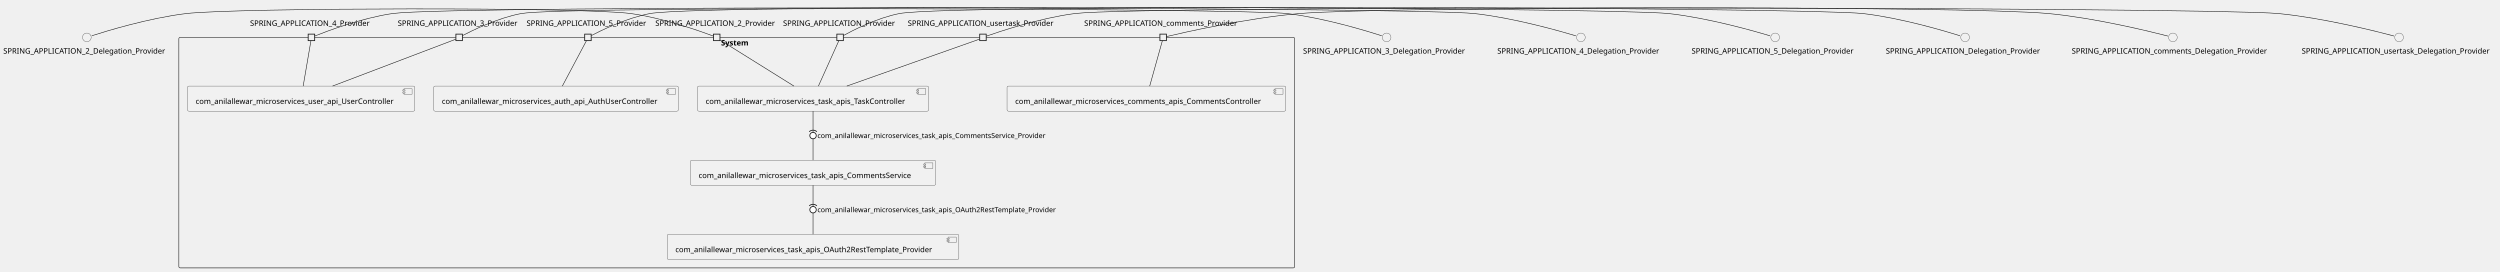
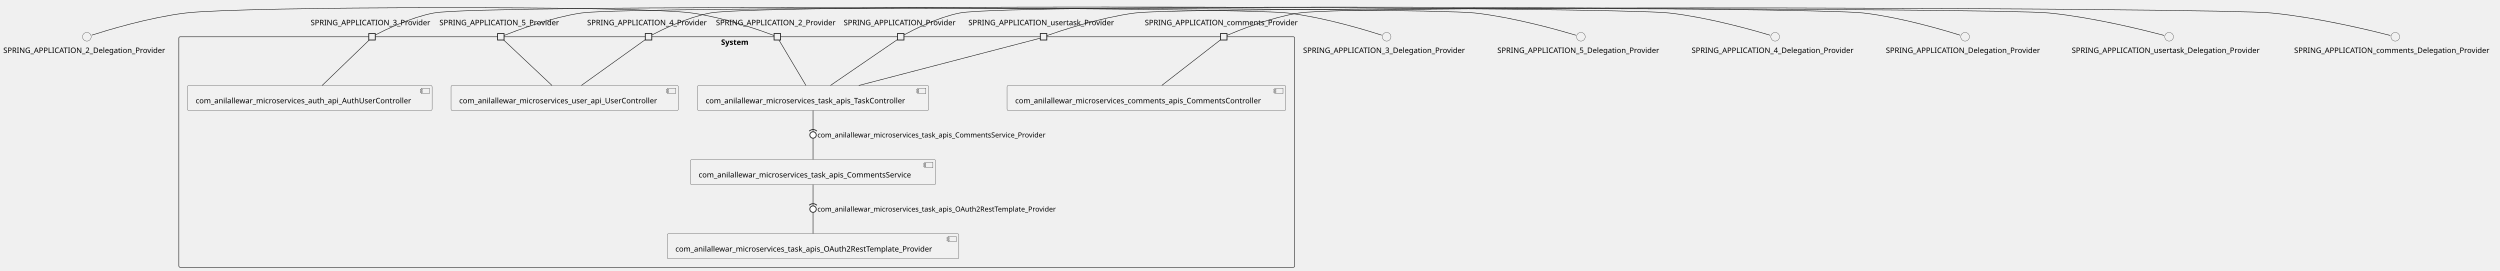
- <svg xmlns="http://www.w3.org/2000/svg" xmlns:xlink="http://www.w3.org/1999/xlink" contentStyleType="text/css" height="501px" preserveAspectRatio="none" style="width:4620px;height:501px;background:#FFFFFF;" version="1.1" viewBox="0 0 4620 501" width="4620px" zoomAndPan="magnify">
+ <svg xmlns="http://www.w3.org/2000/svg" xmlns:xlink="http://www.w3.org/1999/xlink" contentStyleType="text/css" height="499px" preserveAspectRatio="none" style="width:4620px;height:499px;background:#FFFFFF;" version="1.1" viewBox="0 0 4620 499" width="4620px" zoomAndPan="magnify">
  <defs />
  <g>
    <g id="cluster_System">
-       <rect fill="none" height="426" rx="2.5" ry="2.5" style="stroke:#181818;stroke-width:1.0;" width="2062" x="330.5" y="69.08" />
-       <text fill="#000000" font-family="sans-serif" font-size="14" font-weight="bold" lengthAdjust="spacing" textLength="58" x="1332.5" y="84.075">System</text>
+       <rect fill="none" height="426" rx="2.5" ry="2.5" style="stroke:#181818;stroke-width:1.0;" width="2062" x="330.5" y="67.95" />
+       <text fill="#000000" font-family="sans-serif" font-size="14" font-weight="bold" lengthAdjust="spacing" textLength="58" x="1332.5" y="82.945">System</text>
    </g>
    <g id="elem_com_anilallewar_microservices_auth_api_AuthUserController">
-       <a href="anilallewar-microservices-basics-spring-boot.repository#_t1bXiu_NEe6Wb-Z_0Llvpg" target="_top" title="anilallewar-microservices-basics-spring-boot.repository#_t1bXiu_NEe6Wb-Z_0Llvpg" xlink:actuate="onRequest" xlink:href="anilallewar-microservices-basics-spring-boot.repository#_t1bXiu_NEe6Wb-Z_0Llvpg" xlink:show="new" xlink:title="anilallewar-microservices-basics-spring-boot.repository#_t1bXiu_NEe6Wb-Z_0Llvpg" xlink:type="simple">
-         <rect fill="#F1F1F1" height="46.297" rx="2.5" ry="2.5" style="stroke:#181818;stroke-width:0.5;" width="452" x="801.5" y="159.08" />
-         <rect fill="#F1F1F1" height="10" style="stroke:#181818;stroke-width:0.5;" width="15" x="1233.5" y="164.08" />
-         <rect fill="#F1F1F1" height="2" style="stroke:#181818;stroke-width:0.5;" width="4" x="1231.5" y="166.08" />
-         <rect fill="#F1F1F1" height="2" style="stroke:#181818;stroke-width:0.5;" width="4" x="1231.5" y="170.08" />
-         <text fill="#000000" font-family="sans-serif" font-size="14" lengthAdjust="spacing" textLength="412" x="816.5" y="192.075">com_anilallewar_microservices_auth_api_AuthUserController</text>
+       <a href="anilallewar-microservices-basics-spring-boot.repository#_WLuI9PCWEe6Y6aG1penrLg" target="_top" title="anilallewar-microservices-basics-spring-boot.repository#_WLuI9PCWEe6Y6aG1penrLg" xlink:actuate="onRequest" xlink:href="anilallewar-microservices-basics-spring-boot.repository#_WLuI9PCWEe6Y6aG1penrLg" xlink:show="new" xlink:title="anilallewar-microservices-basics-spring-boot.repository#_WLuI9PCWEe6Y6aG1penrLg" xlink:type="simple">
+         <rect fill="#F1F1F1" height="46.297" rx="2.5" ry="2.5" style="stroke:#181818;stroke-width:0.5;" width="452" x="346.5" y="157.95" />
+         <rect fill="#F1F1F1" height="10" style="stroke:#181818;stroke-width:0.5;" width="15" x="778.5" y="162.95" />
+         <rect fill="#F1F1F1" height="2" style="stroke:#181818;stroke-width:0.5;" width="4" x="776.5" y="164.95" />
+         <rect fill="#F1F1F1" height="2" style="stroke:#181818;stroke-width:0.5;" width="4" x="776.5" y="168.95" />
+         <text fill="#000000" font-family="sans-serif" font-size="14" lengthAdjust="spacing" textLength="412" x="361.5" y="190.945">com_anilallewar_microservices_auth_api_AuthUserController</text>
      </a>
    </g>
    <g id="elem_com_anilallewar_microservices_comments_apis_CommentsController">
-       <a href="anilallewar-microservices-basics-spring-boot.repository#_t1bXiu_NEe6Wb-Z_0Llvpg" target="_top" title="anilallewar-microservices-basics-spring-boot.repository#_t1bXiu_NEe6Wb-Z_0Llvpg" xlink:actuate="onRequest" xlink:href="anilallewar-microservices-basics-spring-boot.repository#_t1bXiu_NEe6Wb-Z_0Llvpg" xlink:show="new" xlink:title="anilallewar-microservices-basics-spring-boot.repository#_t1bXiu_NEe6Wb-Z_0Llvpg" xlink:type="simple">
-         <rect fill="#F1F1F1" height="46.297" rx="2.5" ry="2.5" style="stroke:#181818;stroke-width:0.5;" width="515" x="1861" y="159.08" />
-         <rect fill="#F1F1F1" height="10" style="stroke:#181818;stroke-width:0.5;" width="15" x="2356" y="164.08" />
-         <rect fill="#F1F1F1" height="2" style="stroke:#181818;stroke-width:0.5;" width="4" x="2354" y="166.08" />
-         <rect fill="#F1F1F1" height="2" style="stroke:#181818;stroke-width:0.5;" width="4" x="2354" y="170.08" />
-         <text fill="#000000" font-family="sans-serif" font-size="14" lengthAdjust="spacing" textLength="475" x="1876" y="192.075">com_anilallewar_microservices_comments_apis_CommentsController</text>
+       <a href="anilallewar-microservices-basics-spring-boot.repository#_WLuI9PCWEe6Y6aG1penrLg" target="_top" title="anilallewar-microservices-basics-spring-boot.repository#_WLuI9PCWEe6Y6aG1penrLg" xlink:actuate="onRequest" xlink:href="anilallewar-microservices-basics-spring-boot.repository#_WLuI9PCWEe6Y6aG1penrLg" xlink:show="new" xlink:title="anilallewar-microservices-basics-spring-boot.repository#_WLuI9PCWEe6Y6aG1penrLg" xlink:type="simple">
+         <rect fill="#F1F1F1" height="46.297" rx="2.5" ry="2.5" style="stroke:#181818;stroke-width:0.5;" width="515" x="1861" y="157.95" />
+         <rect fill="#F1F1F1" height="10" style="stroke:#181818;stroke-width:0.5;" width="15" x="2356" y="162.95" />
+         <rect fill="#F1F1F1" height="2" style="stroke:#181818;stroke-width:0.5;" width="4" x="2354" y="164.95" />
+         <rect fill="#F1F1F1" height="2" style="stroke:#181818;stroke-width:0.5;" width="4" x="2354" y="168.95" />
+         <text fill="#000000" font-family="sans-serif" font-size="14" lengthAdjust="spacing" textLength="475" x="1876" y="190.945">com_anilallewar_microservices_comments_apis_CommentsController</text>
      </a>
    </g>
    <g id="elem_com_anilallewar_microservices_task_apis_CommentsService">
-       <a href="anilallewar-microservices-basics-spring-boot.repository#_t1bXiu_NEe6Wb-Z_0Llvpg" target="_top" title="anilallewar-microservices-basics-spring-boot.repository#_t1bXiu_NEe6Wb-Z_0Llvpg" xlink:actuate="onRequest" xlink:href="anilallewar-microservices-basics-spring-boot.repository#_t1bXiu_NEe6Wb-Z_0Llvpg" xlink:show="new" xlink:title="anilallewar-microservices-basics-spring-boot.repository#_t1bXiu_NEe6Wb-Z_0Llvpg" xlink:type="simple">
-         <rect fill="#F1F1F1" height="46.297" rx="2.5" ry="2.5" style="stroke:#181818;stroke-width:0.5;" width="453" x="1276" y="296.08" />
-         <rect fill="#F1F1F1" height="10" style="stroke:#181818;stroke-width:0.5;" width="15" x="1709" y="301.08" />
-         <rect fill="#F1F1F1" height="2" style="stroke:#181818;stroke-width:0.5;" width="4" x="1707" y="303.08" />
-         <rect fill="#F1F1F1" height="2" style="stroke:#181818;stroke-width:0.5;" width="4" x="1707" y="307.08" />
-         <text fill="#000000" font-family="sans-serif" font-size="14" lengthAdjust="spacing" textLength="413" x="1291" y="329.075">com_anilallewar_microservices_task_apis_CommentsService</text>
+       <a href="anilallewar-microservices-basics-spring-boot.repository#_WLuI9PCWEe6Y6aG1penrLg" target="_top" title="anilallewar-microservices-basics-spring-boot.repository#_WLuI9PCWEe6Y6aG1penrLg" xlink:actuate="onRequest" xlink:href="anilallewar-microservices-basics-spring-boot.repository#_WLuI9PCWEe6Y6aG1penrLg" xlink:show="new" xlink:title="anilallewar-microservices-basics-spring-boot.repository#_WLuI9PCWEe6Y6aG1penrLg" xlink:type="simple">
+         <rect fill="#F1F1F1" height="46.297" rx="2.5" ry="2.5" style="stroke:#181818;stroke-width:0.5;" width="453" x="1276" y="294.95" />
+         <rect fill="#F1F1F1" height="10" style="stroke:#181818;stroke-width:0.5;" width="15" x="1709" y="299.95" />
+         <rect fill="#F1F1F1" height="2" style="stroke:#181818;stroke-width:0.5;" width="4" x="1707" y="301.95" />
+         <rect fill="#F1F1F1" height="2" style="stroke:#181818;stroke-width:0.5;" width="4" x="1707" y="305.95" />
+         <text fill="#000000" font-family="sans-serif" font-size="14" lengthAdjust="spacing" textLength="413" x="1291" y="327.945">com_anilallewar_microservices_task_apis_CommentsService</text>
      </a>
    </g>
    <g id="elem_com_anilallewar_microservices_task_apis_OAuth2RestTemplate_Provider">
-       <a href="anilallewar-microservices-basics-spring-boot.repository#_t1bXiu_NEe6Wb-Z_0Llvpg" target="_top" title="anilallewar-microservices-basics-spring-boot.repository#_t1bXiu_NEe6Wb-Z_0Llvpg" xlink:actuate="onRequest" xlink:href="anilallewar-microservices-basics-spring-boot.repository#_t1bXiu_NEe6Wb-Z_0Llvpg" xlink:show="new" xlink:title="anilallewar-microservices-basics-spring-boot.repository#_t1bXiu_NEe6Wb-Z_0Llvpg" xlink:type="simple">
-         <rect fill="#F1F1F1" height="46.297" rx="2.5" ry="2.5" style="stroke:#181818;stroke-width:0.5;" width="539" x="1233" y="433.08" />
-         <rect fill="#F1F1F1" height="10" style="stroke:#181818;stroke-width:0.5;" width="15" x="1752" y="438.08" />
-         <rect fill="#F1F1F1" height="2" style="stroke:#181818;stroke-width:0.5;" width="4" x="1750" y="440.08" />
-         <rect fill="#F1F1F1" height="2" style="stroke:#181818;stroke-width:0.5;" width="4" x="1750" y="444.08" />
-         <text fill="#000000" font-family="sans-serif" font-size="14" lengthAdjust="spacing" textLength="499" x="1248" y="466.075">com_anilallewar_microservices_task_apis_OAuth2RestTemplate_Provider</text>
+       <a href="anilallewar-microservices-basics-spring-boot.repository#_WLuI9PCWEe6Y6aG1penrLg" target="_top" title="anilallewar-microservices-basics-spring-boot.repository#_WLuI9PCWEe6Y6aG1penrLg" xlink:actuate="onRequest" xlink:href="anilallewar-microservices-basics-spring-boot.repository#_WLuI9PCWEe6Y6aG1penrLg" xlink:show="new" xlink:title="anilallewar-microservices-basics-spring-boot.repository#_WLuI9PCWEe6Y6aG1penrLg" xlink:type="simple">
+         <rect fill="#F1F1F1" height="46.297" rx="2.5" ry="2.5" style="stroke:#181818;stroke-width:0.5;" width="539" x="1233" y="431.95" />
+         <rect fill="#F1F1F1" height="10" style="stroke:#181818;stroke-width:0.5;" width="15" x="1752" y="436.95" />
+         <rect fill="#F1F1F1" height="2" style="stroke:#181818;stroke-width:0.5;" width="4" x="1750" y="438.95" />
+         <rect fill="#F1F1F1" height="2" style="stroke:#181818;stroke-width:0.5;" width="4" x="1750" y="442.95" />
+         <text fill="#000000" font-family="sans-serif" font-size="14" lengthAdjust="spacing" textLength="499" x="1248" y="464.945">com_anilallewar_microservices_task_apis_OAuth2RestTemplate_Provider</text>
      </a>
    </g>
    <g id="elem_com_anilallewar_microservices_task_apis_TaskController">
-       <a href="anilallewar-microservices-basics-spring-boot.repository#_t1bXiu_NEe6Wb-Z_0Llvpg" target="_top" title="anilallewar-microservices-basics-spring-boot.repository#_t1bXiu_NEe6Wb-Z_0Llvpg" xlink:actuate="onRequest" xlink:href="anilallewar-microservices-basics-spring-boot.repository#_t1bXiu_NEe6Wb-Z_0Llvpg" xlink:show="new" xlink:title="anilallewar-microservices-basics-spring-boot.repository#_t1bXiu_NEe6Wb-Z_0Llvpg" xlink:type="simple">
-         <rect fill="#F1F1F1" height="46.297" rx="2.5" ry="2.5" style="stroke:#181818;stroke-width:0.5;" width="427" x="1289" y="159.08" />
-         <rect fill="#F1F1F1" height="10" style="stroke:#181818;stroke-width:0.5;" width="15" x="1696" y="164.08" />
-         <rect fill="#F1F1F1" height="2" style="stroke:#181818;stroke-width:0.5;" width="4" x="1694" y="166.08" />
-         <rect fill="#F1F1F1" height="2" style="stroke:#181818;stroke-width:0.5;" width="4" x="1694" y="170.08" />
-         <text fill="#000000" font-family="sans-serif" font-size="14" lengthAdjust="spacing" textLength="387" x="1304" y="192.075">com_anilallewar_microservices_task_apis_TaskController</text>
+       <a href="anilallewar-microservices-basics-spring-boot.repository#_WLuI9PCWEe6Y6aG1penrLg" target="_top" title="anilallewar-microservices-basics-spring-boot.repository#_WLuI9PCWEe6Y6aG1penrLg" xlink:actuate="onRequest" xlink:href="anilallewar-microservices-basics-spring-boot.repository#_WLuI9PCWEe6Y6aG1penrLg" xlink:show="new" xlink:title="anilallewar-microservices-basics-spring-boot.repository#_WLuI9PCWEe6Y6aG1penrLg" xlink:type="simple">
+         <rect fill="#F1F1F1" height="46.297" rx="2.5" ry="2.5" style="stroke:#181818;stroke-width:0.5;" width="427" x="1289" y="157.95" />
+         <rect fill="#F1F1F1" height="10" style="stroke:#181818;stroke-width:0.5;" width="15" x="1696" y="162.95" />
+         <rect fill="#F1F1F1" height="2" style="stroke:#181818;stroke-width:0.5;" width="4" x="1694" y="164.95" />
+         <rect fill="#F1F1F1" height="2" style="stroke:#181818;stroke-width:0.5;" width="4" x="1694" y="168.95" />
+         <text fill="#000000" font-family="sans-serif" font-size="14" lengthAdjust="spacing" textLength="387" x="1304" y="190.945">com_anilallewar_microservices_task_apis_TaskController</text>
      </a>
    </g>
    <g id="elem_com_anilallewar_microservices_user_api_UserController">
-       <a href="anilallewar-microservices-basics-spring-boot.repository#_t1bXiu_NEe6Wb-Z_0Llvpg" target="_top" title="anilallewar-microservices-basics-spring-boot.repository#_t1bXiu_NEe6Wb-Z_0Llvpg" xlink:actuate="onRequest" xlink:href="anilallewar-microservices-basics-spring-boot.repository#_t1bXiu_NEe6Wb-Z_0Llvpg" xlink:show="new" xlink:title="anilallewar-microservices-basics-spring-boot.repository#_t1bXiu_NEe6Wb-Z_0Llvpg" xlink:type="simple">
-         <rect fill="#F1F1F1" height="46.297" rx="2.5" ry="2.5" style="stroke:#181818;stroke-width:0.5;" width="420" x="346.5" y="159.08" />
-         <rect fill="#F1F1F1" height="10" style="stroke:#181818;stroke-width:0.5;" width="15" x="746.5" y="164.08" />
-         <rect fill="#F1F1F1" height="2" style="stroke:#181818;stroke-width:0.5;" width="4" x="744.5" y="166.08" />
-         <rect fill="#F1F1F1" height="2" style="stroke:#181818;stroke-width:0.5;" width="4" x="744.5" y="170.08" />
-         <text fill="#000000" font-family="sans-serif" font-size="14" lengthAdjust="spacing" textLength="380" x="361.5" y="192.075">com_anilallewar_microservices_user_api_UserController</text>
+       <a href="anilallewar-microservices-basics-spring-boot.repository#_WLuI9PCWEe6Y6aG1penrLg" target="_top" title="anilallewar-microservices-basics-spring-boot.repository#_WLuI9PCWEe6Y6aG1penrLg" xlink:actuate="onRequest" xlink:href="anilallewar-microservices-basics-spring-boot.repository#_WLuI9PCWEe6Y6aG1penrLg" xlink:show="new" xlink:title="anilallewar-microservices-basics-spring-boot.repository#_WLuI9PCWEe6Y6aG1penrLg" xlink:type="simple">
+         <rect fill="#F1F1F1" height="46.297" rx="2.5" ry="2.5" style="stroke:#181818;stroke-width:0.5;" width="420" x="833.5" y="157.95" />
+         <rect fill="#F1F1F1" height="10" style="stroke:#181818;stroke-width:0.5;" width="15" x="1233.5" y="162.95" />
+         <rect fill="#F1F1F1" height="2" style="stroke:#181818;stroke-width:0.5;" width="4" x="1231.5" y="164.95" />
+         <rect fill="#F1F1F1" height="2" style="stroke:#181818;stroke-width:0.5;" width="4" x="1231.5" y="168.95" />
+         <text fill="#000000" font-family="sans-serif" font-size="14" lengthAdjust="spacing" textLength="380" x="848.5" y="190.945">com_anilallewar_microservices_user_api_UserController</text>
      </a>
    </g>
-     <text fill="#000000" font-family="sans-serif" font-size="14" lengthAdjust="spacing" textLength="227" x="1211" y="47.778">SPRING_APPLICATION_2_Provider</text>
-     <rect fill="#F1F1F1" height="12" style="stroke:#181818;stroke-width:1.5;" width="12" x="1318.5" y="63.08" />
-     <text fill="#000000" font-family="sans-serif" font-size="14" lengthAdjust="spacing" textLength="227" x="735" y="47.778">SPRING_APPLICATION_3_Provider</text>
-     <rect fill="#F1F1F1" height="12" style="stroke:#181818;stroke-width:1.5;" width="12" x="842.5" y="63.08" />
-     <text fill="#000000" font-family="sans-serif" font-size="14" lengthAdjust="spacing" textLength="227" x="462" y="47.778">SPRING_APPLICATION_4_Provider</text>
-     <rect fill="#F1F1F1" height="12" style="stroke:#181818;stroke-width:1.5;" width="12" x="569.5" y="63.08" />
-     <text fill="#000000" font-family="sans-serif" font-size="14" lengthAdjust="spacing" textLength="227" x="973" y="47.778">SPRING_APPLICATION_5_Provider</text>
-     <rect fill="#F1F1F1" height="12" style="stroke:#181818;stroke-width:1.5;" width="12" x="1080.5" y="63.08" />
-     <text fill="#000000" font-family="sans-serif" font-size="14" lengthAdjust="spacing" textLength="211" x="1447" y="47.778">SPRING_APPLICATION_Provider</text>
-     <rect fill="#F1F1F1" height="12" style="stroke:#181818;stroke-width:1.5;" width="12" x="1546.5" y="63.08" />
-     <text fill="#000000" font-family="sans-serif" font-size="14" lengthAdjust="spacing" textLength="292" x="2003.5" y="47.778">SPRING_APPLICATION_comments_Provider</text>
-     <rect fill="#F1F1F1" height="12" style="stroke:#181818;stroke-width:1.5;" width="12" x="2143.5" y="63.08" />
-     <text fill="#000000" font-family="sans-serif" font-size="14" lengthAdjust="spacing" textLength="278" x="1677.5" y="47.778">SPRING_APPLICATION_usertask_Provider</text>
-     <rect fill="#F1F1F1" height="12" style="stroke:#181818;stroke-width:1.5;" width="12" x="1810.5" y="63.08" />
+     <text fill="#000000" font-family="sans-serif" font-size="14" lengthAdjust="spacing" textLength="227" x="1323" y="46.648">SPRING_APPLICATION_2_Provider</text>
+     <rect fill="#F1F1F1" height="12" style="stroke:#181818;stroke-width:1.5;" width="12" x="1430.5" y="61.95" />
+     <text fill="#000000" font-family="sans-serif" font-size="14" lengthAdjust="spacing" textLength="227" x="574" y="46.648">SPRING_APPLICATION_3_Provider</text>
+     <rect fill="#F1F1F1" height="12" style="stroke:#181818;stroke-width:1.5;" width="12" x="681.5" y="61.95" />
+     <text fill="#000000" font-family="sans-serif" font-size="14" lengthAdjust="spacing" textLength="227" x="1085" y="46.648">SPRING_APPLICATION_4_Provider</text>
+     <rect fill="#F1F1F1" height="12" style="stroke:#181818;stroke-width:1.5;" width="12" x="1192.5" y="61.95" />
+     <text fill="#000000" font-family="sans-serif" font-size="14" lengthAdjust="spacing" textLength="227" x="812" y="46.648">SPRING_APPLICATION_5_Provider</text>
+     <rect fill="#F1F1F1" height="12" style="stroke:#181818;stroke-width:1.5;" width="12" x="919.5" y="61.95" />
+     <text fill="#000000" font-family="sans-serif" font-size="14" lengthAdjust="spacing" textLength="211" x="1559" y="46.648">SPRING_APPLICATION_Provider</text>
+     <rect fill="#F1F1F1" height="12" style="stroke:#181818;stroke-width:1.5;" width="12" x="1658.5" y="61.95" />
+     <text fill="#000000" font-family="sans-serif" font-size="14" lengthAdjust="spacing" textLength="292" x="2115.5" y="46.648">SPRING_APPLICATION_comments_Provider</text>
+     <rect fill="#F1F1F1" height="12" style="stroke:#181818;stroke-width:1.5;" width="12" x="2255.5" y="61.95" />
+     <text fill="#000000" font-family="sans-serif" font-size="14" lengthAdjust="spacing" textLength="278" x="1789.5" y="46.648">SPRING_APPLICATION_usertask_Provider</text>
+     <rect fill="#F1F1F1" height="12" style="stroke:#181818;stroke-width:1.5;" width="12" x="1922.5" y="61.95" />
    <g id="elem_SPRING_APPLICATION_2_Delegation_Provider">
-       <ellipse cx="160.5" cy="69.08" fill="#F1F1F1" rx="8" ry="8" style="stroke:#181818;stroke-width:0.5;" />
-       <text fill="#000000" font-family="sans-serif" font-size="14" lengthAdjust="spacing" textLength="309" x="6" y="99.075">SPRING_APPLICATION_2_Delegation_Provider</text>
+       <ellipse cx="160.5" cy="67.95" fill="#F1F1F1" rx="8" ry="8" style="stroke:#181818;stroke-width:0.5;" />
+       <text fill="#000000" font-family="sans-serif" font-size="14" lengthAdjust="spacing" textLength="309" x="6" y="97.945">SPRING_APPLICATION_2_Delegation_Provider</text>
    </g>
    <g id="elem_SPRING_APPLICATION_3_Delegation_Provider">
-       <ellipse cx="2562.5" cy="69.08" fill="#F1F1F1" rx="8" ry="8" style="stroke:#181818;stroke-width:0.5;" />
-       <text fill="#000000" font-family="sans-serif" font-size="14" lengthAdjust="spacing" textLength="309" x="2408" y="99.075">SPRING_APPLICATION_3_Delegation_Provider</text>
+       <ellipse cx="2562.5" cy="67.95" fill="#F1F1F1" rx="8" ry="8" style="stroke:#181818;stroke-width:0.5;" />
+       <text fill="#000000" font-family="sans-serif" font-size="14" lengthAdjust="spacing" textLength="309" x="2408" y="97.945">SPRING_APPLICATION_3_Delegation_Provider</text>
    </g>
    <g id="elem_SPRING_APPLICATION_4_Delegation_Provider">
-       <ellipse cx="2921.5" cy="69.08" fill="#F1F1F1" rx="8" ry="8" style="stroke:#181818;stroke-width:0.5;" />
-       <text fill="#000000" font-family="sans-serif" font-size="14" lengthAdjust="spacing" textLength="309" x="2767" y="99.075">SPRING_APPLICATION_4_Delegation_Provider</text>
+       <ellipse cx="3280.5" cy="67.95" fill="#F1F1F1" rx="8" ry="8" style="stroke:#181818;stroke-width:0.5;" />
+       <text fill="#000000" font-family="sans-serif" font-size="14" lengthAdjust="spacing" textLength="309" x="3126" y="97.945">SPRING_APPLICATION_4_Delegation_Provider</text>
    </g>
    <g id="elem_SPRING_APPLICATION_5_Delegation_Provider">
-       <ellipse cx="3280.5" cy="69.08" fill="#F1F1F1" rx="8" ry="8" style="stroke:#181818;stroke-width:0.5;" />
-       <text fill="#000000" font-family="sans-serif" font-size="14" lengthAdjust="spacing" textLength="309" x="3126" y="99.075">SPRING_APPLICATION_5_Delegation_Provider</text>
+       <ellipse cx="2921.5" cy="67.95" fill="#F1F1F1" rx="8" ry="8" style="stroke:#181818;stroke-width:0.5;" />
+       <text fill="#000000" font-family="sans-serif" font-size="14" lengthAdjust="spacing" textLength="309" x="2767" y="97.945">SPRING_APPLICATION_5_Delegation_Provider</text>
    </g>
    <g id="elem_SPRING_APPLICATION_Delegation_Provider">
-       <ellipse cx="3631.5" cy="69.08" fill="#F1F1F1" rx="8" ry="8" style="stroke:#181818;stroke-width:0.5;" />
-       <text fill="#000000" font-family="sans-serif" font-size="14" lengthAdjust="spacing" textLength="293" x="3485" y="99.075">SPRING_APPLICATION_Delegation_Provider</text>
+       <ellipse cx="3631.5" cy="67.95" fill="#F1F1F1" rx="8" ry="8" style="stroke:#181818;stroke-width:0.5;" />
+       <text fill="#000000" font-family="sans-serif" font-size="14" lengthAdjust="spacing" textLength="293" x="3485" y="97.945">SPRING_APPLICATION_Delegation_Provider</text>
    </g>
    <g id="elem_SPRING_APPLICATION_comments_Delegation_Provider">
-       <ellipse cx="4015.5" cy="69.08" fill="#F1F1F1" rx="8" ry="8" style="stroke:#181818;stroke-width:0.5;" />
-       <text fill="#000000" font-family="sans-serif" font-size="14" lengthAdjust="spacing" textLength="374" x="3828.5" y="99.075">SPRING_APPLICATION_comments_Delegation_Provider</text>
+       <ellipse cx="4426.5" cy="67.95" fill="#F1F1F1" rx="8" ry="8" style="stroke:#181818;stroke-width:0.5;" />
+       <text fill="#000000" font-family="sans-serif" font-size="14" lengthAdjust="spacing" textLength="374" x="4239.5" y="97.945">SPRING_APPLICATION_comments_Delegation_Provider</text>
    </g>
    <g id="elem_SPRING_APPLICATION_usertask_Delegation_Provider">
-       <ellipse cx="4433.5" cy="69.08" fill="#F1F1F1" rx="8" ry="8" style="stroke:#181818;stroke-width:0.5;" />
-       <text fill="#000000" font-family="sans-serif" font-size="14" lengthAdjust="spacing" textLength="360" x="4253.5" y="99.075">SPRING_APPLICATION_usertask_Delegation_Provider</text>
+       <ellipse cx="4008.5" cy="67.95" fill="#F1F1F1" rx="8" ry="8" style="stroke:#181818;stroke-width:0.5;" />
+       <text fill="#000000" font-family="sans-serif" font-size="14" lengthAdjust="spacing" textLength="360" x="3828.5" y="97.945">SPRING_APPLICATION_usertask_Delegation_Provider</text>
    </g>
    <g id="link_SPRING_APPLICATION_2_Delegation_Provider_SPRING_APPLICATION_2_Provider">
-       <path d="M169.53,66.11 C195.97,57.59 275.68,33.16 344,25.08 C434.7,14.36 1075.5,12.75 1166,25.08 C1226.84,33.37 1297.28,58.77 1318.29,66.69 " fill="none" id="SPRING_APPLICATION_2_Delegation_Provider-SPRING_APPLICATION_2_Provider" style="stroke:#181818;stroke-width:1.0;" />
+       <path d="M169.53,64.98 C195.97,56.46 275.68,32.03 344,23.95 C447.06,11.77 1175.17,9.94 1278,23.95 C1338.84,32.24 1409.28,57.64 1430.29,65.56 " fill="none" id="SPRING_APPLICATION_2_Delegation_Provider-SPRING_APPLICATION_2_Provider" style="stroke:#181818;stroke-width:1.0;" />
    </g>
    <g id="link_SPRING_APPLICATION_2_Provider_com_anilallewar_microservices_task_apis_TaskController">
-       <path d="M1330.84,74.03 C1352.33,87.43 1423.54,131.84 1467.2,159.07 " fill="none" id="SPRING_APPLICATION_2_Provider-com_anilallewar_microservices_task_apis_TaskController" style="stroke:#181818;stroke-width:1.0;" />
+       <path d="M1439.51,74.01 C1448.18,88.6 1473.64,131.41 1489.41,157.93 " fill="none" id="SPRING_APPLICATION_2_Provider-com_anilallewar_microservices_task_apis_TaskController" style="stroke:#181818;stroke-width:1.0;" />
    </g>
    <g id="link_SPRING_APPLICATION_3_Delegation_Provider_SPRING_APPLICATION_3_Provider">
-       <path d="M2553.47,66.11 C2527.03,57.59 2447.32,33.16 2379,25.08 C2300.88,15.84 1040.35,10.73 963,25.08 C919.66,33.12 871.55,56.93 854.72,65.74 " fill="none" id="SPRING_APPLICATION_3_Delegation_Provider-SPRING_APPLICATION_3_Provider" style="stroke:#181818;stroke-width:1.0;" />
+       <path d="M2553.47,64.98 C2527.03,56.46 2447.32,32.03 2379,23.95 C2291.99,13.66 888.14,7.97 802,23.95 C758.66,31.99 710.55,55.8 693.72,64.61 " fill="none" id="SPRING_APPLICATION_3_Delegation_Provider-SPRING_APPLICATION_3_Provider" style="stroke:#181818;stroke-width:1.0;" />
    </g>
-     <g id="link_SPRING_APPLICATION_3_Provider_com_anilallewar_microservices_user_api_UserController">
-       <path d="M842.4,72.4 C813.61,83.34 689.6,130.48 614.68,158.96 " fill="none" id="SPRING_APPLICATION_3_Provider-com_anilallewar_microservices_user_api_UserController" style="stroke:#181818;stroke-width:1.0;" />
+     <g id="link_SPRING_APPLICATION_3_Provider_com_anilallewar_microservices_auth_api_AuthUserController">
+       <path d="M682.26,74.01 C667.14,88.6 622.79,131.41 595.31,157.93 " fill="none" id="SPRING_APPLICATION_3_Provider-com_anilallewar_microservices_auth_api_AuthUserController" style="stroke:#181818;stroke-width:1.0;" />
    </g>
    <g id="link_SPRING_APPLICATION_4_Delegation_Provider_SPRING_APPLICATION_4_Provider">
-       <path d="M2912.22,66.23 C2884.27,57.82 2798.32,33.19 2725,25.08 C2614.56,12.87 834.98,9.23 725,25.08 C667.69,33.34 601.73,58.54 581.62,66.58 " fill="none" id="SPRING_APPLICATION_4_Delegation_Provider-SPRING_APPLICATION_4_Provider" style="stroke:#181818;stroke-width:1.0;" />
+       <path d="M3271.22,65.1 C3243.27,56.69 3157.32,32.06 3084,23.95 C2986.21,13.14 1409.74,6 1313,23.95 C1269.66,31.99 1221.55,55.8 1204.72,64.61 " fill="none" id="SPRING_APPLICATION_4_Delegation_Provider-SPRING_APPLICATION_4_Provider" style="stroke:#181818;stroke-width:1.0;" />
    </g>
    <g id="link_SPRING_APPLICATION_4_Provider_com_anilallewar_microservices_user_api_UserController">
-       <path d="M574.63,75.14 C572.14,89.73 564.81,132.54 560.27,159.06 " fill="none" id="SPRING_APPLICATION_4_Provider-com_anilallewar_microservices_user_api_UserController" style="stroke:#181818;stroke-width:1.0;" />
+       <path d="M1192.23,73.44 C1172.69,87.43 1111.95,130.93 1074.41,157.81 " fill="none" id="SPRING_APPLICATION_4_Provider-com_anilallewar_microservices_user_api_UserController" style="stroke:#181818;stroke-width:1.0;" />
    </g>
    <g id="link_SPRING_APPLICATION_5_Delegation_Provider_SPRING_APPLICATION_5_Provider">
-       <path d="M3271.22,66.23 C3243.27,57.82 3157.32,33.19 3084,25.08 C2980.02,13.58 1303.86,6 1201,25.08 C1157.66,33.12 1109.55,56.93 1092.72,65.74 " fill="none" id="SPRING_APPLICATION_5_Delegation_Provider-SPRING_APPLICATION_5_Provider" style="stroke:#181818;stroke-width:1.0;" />
+       <path d="M2912.22,65.1 C2884.27,56.69 2798.32,32.06 2725,23.95 C2633.89,13.87 1165.73,10.88 1075,23.95 C1017.69,32.21 951.73,57.41 931.62,65.45 " fill="none" id="SPRING_APPLICATION_5_Delegation_Provider-SPRING_APPLICATION_5_Provider" style="stroke:#181818;stroke-width:1.0;" />
    </g>
-     <g id="link_SPRING_APPLICATION_5_Provider_com_anilallewar_microservices_auth_api_AuthUserController">
-       <path d="M1083.81,75.14 C1076.06,89.73 1053.3,132.54 1039.2,159.06 " fill="none" id="SPRING_APPLICATION_5_Provider-com_anilallewar_microservices_auth_api_AuthUserController" style="stroke:#181818;stroke-width:1.0;" />
+     <g id="link_SPRING_APPLICATION_5_Provider_com_anilallewar_microservices_user_api_UserController">
+       <path d="M930.88,74.01 C946.39,88.6 991.89,131.41 1020.09,157.93 " fill="none" id="SPRING_APPLICATION_5_Provider-com_anilallewar_microservices_user_api_UserController" style="stroke:#181818;stroke-width:1.0;" />
    </g>
    <g id="link_SPRING_APPLICATION_Delegation_Provider_SPRING_APPLICATION_Provider">
-       <path d="M3622.22,66.11 C3595.04,57.59 3513.11,33.15 3443,25.08 C3344.71,13.76 1759.14,6.29 1662,25.08 C1620.56,33.09 1574.91,56.7 1558.66,65.62 " fill="none" id="SPRING_APPLICATION_Delegation_Provider-SPRING_APPLICATION_Provider" style="stroke:#181818;stroke-width:1.0;" />
+       <path d="M3622.22,64.98 C3595.04,56.46 3513.11,32.02 3443,23.95 C3350.89,13.34 1865.04,6.34 1774,23.95 C1732.56,31.96 1686.91,55.57 1670.66,64.49 " fill="none" id="SPRING_APPLICATION_Delegation_Provider-SPRING_APPLICATION_Provider" style="stroke:#181818;stroke-width:1.0;" />
    </g>
    <g id="link_SPRING_APPLICATION_Provider_com_anilallewar_microservices_task_apis_TaskController">
-       <path d="M1550.22,75.14 C1543.65,89.73 1524.37,132.54 1512.42,159.06 " fill="none" id="SPRING_APPLICATION_Provider-com_anilallewar_microservices_task_apis_TaskController" style="stroke:#181818;stroke-width:1.0;" />
+       <path d="M1658.35,73.17 C1638.35,86.87 1574.21,130.82 1534.72,157.87 " fill="none" id="SPRING_APPLICATION_Provider-com_anilallewar_microservices_task_apis_TaskController" style="stroke:#181818;stroke-width:1.0;" />
    </g>
    <g id="link_SPRING_APPLICATION_comments_Delegation_Provider_SPRING_APPLICATION_comments_Provider">
-       <path d="M4006.41,66.69 C3975.69,58.76 3872.83,33.33 3786,25.08 C3632.8,10.53 2554.31,11.77 2401,25.08 C2302.08,33.67 2183.72,60.91 2155.67,67.59 " fill="none" id="SPRING_APPLICATION_comments_Delegation_Provider-SPRING_APPLICATION_comments_Provider" style="stroke:#181818;stroke-width:1.0;" />
+       <path d="M4417.41,65.56 C4386.69,57.63 4283.83,32.2 4197,23.95 C4097.67,14.51 2499.62,8.77 2401,23.95 C2347.79,32.14 2287.04,56.94 2267.73,65.22 " fill="none" id="SPRING_APPLICATION_comments_Delegation_Provider-SPRING_APPLICATION_comments_Provider" style="stroke:#181818;stroke-width:1.0;" />
    </g>
    <g id="link_SPRING_APPLICATION_comments_Provider_com_anilallewar_microservices_comments_apis_CommentsController">
-       <path d="M2148.09,75.14 C2144.01,89.73 2132.06,132.54 2124.65,159.06 " fill="none" id="SPRING_APPLICATION_comments_Provider-com_anilallewar_microservices_comments_apis_CommentsController" style="stroke:#181818;stroke-width:1.0;" />
+       <path d="M2255.36,73.72 C2236.97,87.99 2181.51,131.04 2147.09,157.75 " fill="none" id="SPRING_APPLICATION_comments_Provider-com_anilallewar_microservices_comments_apis_CommentsController" style="stroke:#181818;stroke-width:1.0;" />
    </g>
    <g id="link_SPRING_APPLICATION_usertask_Delegation_Provider_SPRING_APPLICATION_usertask_Provider">
-       <path d="M4424.27,66.58 C4394,58.52 4294.86,33.29 4211,25.08 C4087.98,13.03 2108.62,9.42 1986,25.08 C1920.56,33.44 1844.27,59.24 1822.55,66.91 " fill="none" id="SPRING_APPLICATION_usertask_Delegation_Provider-SPRING_APPLICATION_usertask_Provider" style="stroke:#181818;stroke-width:1.0;" />
+       <path d="M3999.27,65.45 C3969,57.39 3869.86,32.16 3786,23.95 C3692.67,14.81 2191.02,12.07 2098,23.95 C2032.56,32.31 1956.27,58.11 1934.55,65.78 " fill="none" id="SPRING_APPLICATION_usertask_Delegation_Provider-SPRING_APPLICATION_usertask_Provider" style="stroke:#181818;stroke-width:1.0;" />
    </g>
    <g id="link_SPRING_APPLICATION_usertask_Provider_com_anilallewar_microservices_task_apis_TaskController">
-       <path d="M1810.23,72.3 C1779.8,83.05 1645.76,130.44 1564.96,159 " fill="none" id="SPRING_APPLICATION_usertask_Provider-com_anilallewar_microservices_task_apis_TaskController" style="stroke:#181818;stroke-width:1.0;" />
+       <path d="M1922.48,70.52 C1886.63,79.86 1699.09,128.73 1587.1,157.91 " fill="none" id="SPRING_APPLICATION_usertask_Provider-com_anilallewar_microservices_task_apis_TaskController" style="stroke:#181818;stroke-width:1.0;" />
    </g>
    <g id="link_com_anilallewar_microservices_task_apis_TaskController_com_anilallewar_microservices_task_apis_CommentsService">
-       <path d="M1502.5,205.37 C1502.5,230.39 1502.5,270.73 1502.5,295.75 " fill="none" id="com_anilallewar_microservices_task_apis_TaskController-com_anilallewar_microservices_task_apis_CommentsService" style="stroke:#181818;stroke-width:1.0;" />
-       <text fill="#000000" font-family="sans-serif" font-size="13" lengthAdjust="spacing" textLength="447" x="1510.5" y="255.147">com_anilallewar_microservices_task_apis_CommentsService_Provider</text>
-       <path d="M1509.571,243.489 A10,10 0 0 0 1495.429 243.489" fill="none" style="stroke:#181818;stroke-width:1.5;" />
-       <ellipse cx="1502.5" cy="250.56" fill="#FFFFFF" rx="6" ry="6" style="stroke:#181818;stroke-width:1.5;" />
+       <path d="M1502.5,204.24 C1502.5,229.26 1502.5,269.6 1502.5,294.62 " fill="none" id="com_anilallewar_microservices_task_apis_TaskController-com_anilallewar_microservices_task_apis_CommentsService" style="stroke:#181818;stroke-width:1.0;" />
+       <text fill="#000000" font-family="sans-serif" font-size="13" lengthAdjust="spacing" textLength="447" x="1510.5" y="254.017">com_anilallewar_microservices_task_apis_CommentsService_Provider</text>
+       <path d="M1509.571,242.359 A10,10 0 0 0 1495.429 242.359" fill="none" style="stroke:#181818;stroke-width:1.5;" />
+       <ellipse cx="1502.5" cy="249.43" fill="#FFFFFF" rx="6" ry="6" style="stroke:#181818;stroke-width:1.5;" />
    </g>
    <g id="link_com_anilallewar_microservices_task_apis_CommentsService_com_anilallewar_microservices_task_apis_OAuth2RestTemplate_Provider">
-       <path d="M1502.5,342.37 C1502.5,367.39 1502.5,407.73 1502.5,432.75 " fill="none" id="com_anilallewar_microservices_task_apis_CommentsService-com_anilallewar_microservices_task_apis_OAuth2RestTemplate_Provider" style="stroke:#181818;stroke-width:1.0;" />
-       <text fill="#000000" font-family="sans-serif" font-size="13" lengthAdjust="spacing" textLength="465" x="1510.5" y="392.147">com_anilallewar_microservices_task_apis_OAuth2RestTemplate_Provider</text>
-       <path d="M1509.571,380.489 A10,10 0 0 0 1495.429 380.489" fill="none" style="stroke:#181818;stroke-width:1.5;" />
-       <ellipse cx="1502.5" cy="387.56" fill="#FFFFFF" rx="6" ry="6" style="stroke:#181818;stroke-width:1.5;" />
+       <path d="M1502.5,341.24 C1502.5,366.26 1502.5,406.6 1502.5,431.62 " fill="none" id="com_anilallewar_microservices_task_apis_CommentsService-com_anilallewar_microservices_task_apis_OAuth2RestTemplate_Provider" style="stroke:#181818;stroke-width:1.0;" />
+       <text fill="#000000" font-family="sans-serif" font-size="13" lengthAdjust="spacing" textLength="465" x="1510.5" y="391.017">com_anilallewar_microservices_task_apis_OAuth2RestTemplate_Provider</text>
+       <path d="M1509.571,379.359 A10,10 0 0 0 1495.429 379.359" fill="none" style="stroke:#181818;stroke-width:1.5;" />
+       <ellipse cx="1502.5" cy="386.43" fill="#FFFFFF" rx="6" ry="6" style="stroke:#181818;stroke-width:1.5;" />
    </g>
  </g>
</svg>
